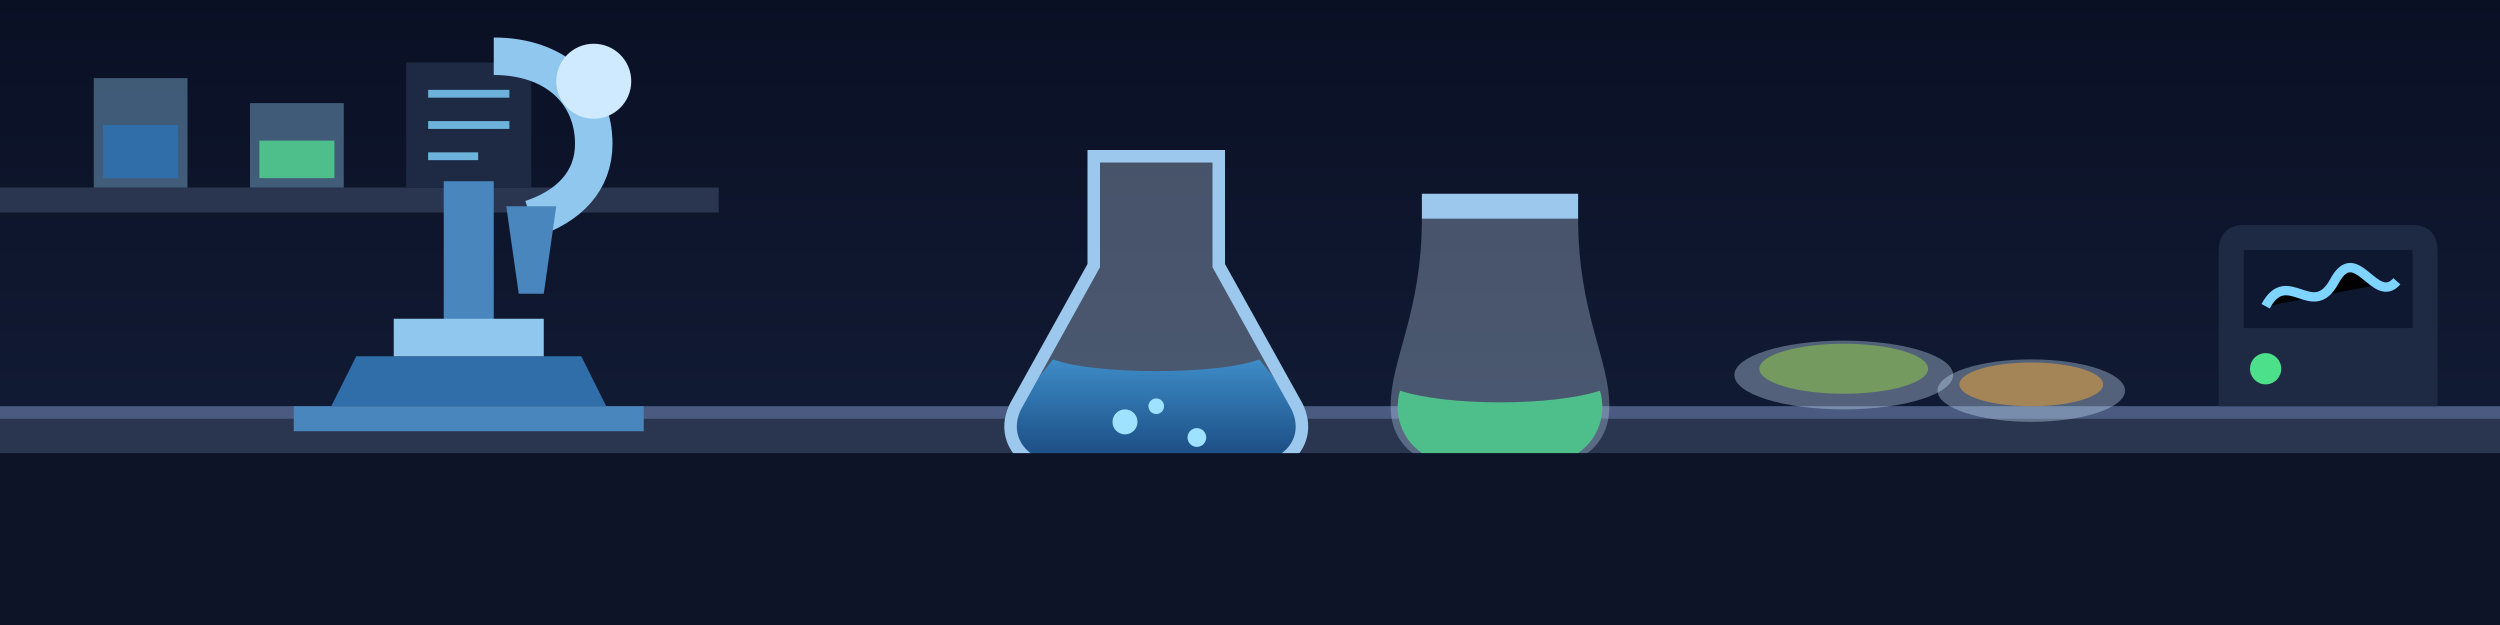
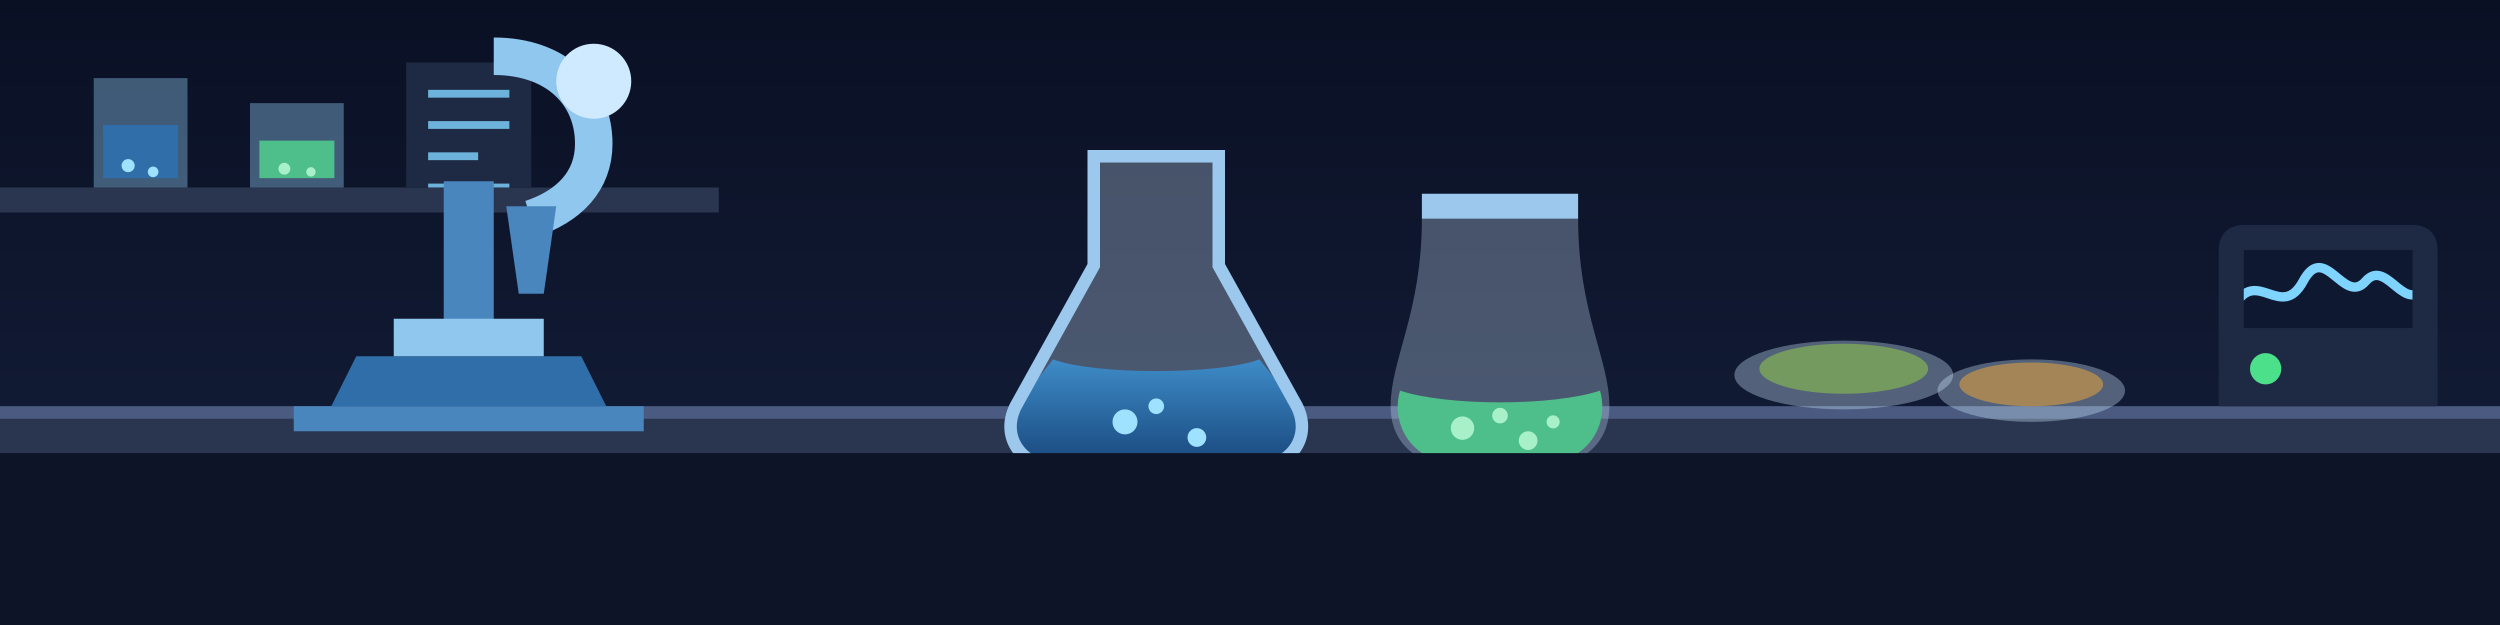
<svg xmlns="http://www.w3.org/2000/svg" viewBox="0 0 160 40" width="1600" height="400" role="presentation" preserveAspectRatio="xMidYMid slice">
  <style>
    .bub { animation: rise 4s ease-in infinite }
    .b2 { animation-delay: -1.4s } .b3 { animation-delay: -2.8s }
    @keyframes rise { 0% { transform: translateY(0); opacity: 0 } 25% { opacity: .8 }
                      100% { transform: translateY(-6px); opacity: 0 } }
    .blink { animation: tick 2.6s steps(1,end) infinite }
    @keyframes tick { 0%,50% { opacity: 1 } 51%,100% { opacity: .25 } }
-     @media (prefers-reduced-motion: reduce) { .bub, .blink { animation: none } }
+     /* The trace, running off the left of its own screen and round again. */
+     .trace { animation: sweep 3.2s linear infinite }
+     @keyframes sweep { from { transform: translateX(0) } to { transform: translateX(-11px) } }
+     .readout { animation: scroll 5.5s linear infinite }
+     @keyframes scroll { from { transform: translateY(0) } to { transform: translateY(-6px) } }
+     .boil { animation: roll 3.2s ease-in infinite }
+     .o2 { animation-delay: -1.1s } .o3 { animation-delay: -2.2s } .o4 { animation-delay: -.6s }
+     @keyframes roll { 0% { transform: translateY(0) scale(.4); opacity: 0 }
+                       30% { opacity: .85 }
+                       100% { transform: translateY(-7px) scale(1.15); opacity: 0 } }
+     @media (prefers-reduced-motion: reduce) {
+       .bub, .blink, .trace, .readout, .boil { animation: none } }
  </style>
  <defs>
    <linearGradient id="labwall" x1="0" y1="0" x2="0" y2="1">
      <stop offset="0%" stop-color="#0A1024" />
      <stop offset="100%" stop-color="#15203C" />
    </linearGradient>
    <linearGradient id="brew2" x1="0" y1="0" x2="0" y2="1">
      <stop offset="0%" stop-color="#3E8CC8" />
      <stop offset="100%" stop-color="#17457A" />
    </linearGradient>
  </defs>
  <rect width="160" height="40" fill="url(#labwall)" />
  <path d="M0 26 L160 26 L160 29 L0 29 Z" fill="#2A3550" />
  <path d="M0 26 L160 26 L160 26.8 L0 26.8 Z" fill="#4A5A80" />
  <path d="M0 12 L46 12 L46 13.6 L0 13.6 Z" fill="#2A3550" />
  <g>
    <path d="M6 12 L12 12 L12 5 L6 5 Z" fill="#8FC7EE" opacity=".4" />
    <path d="M6.6 11.4 L11.4 11.4 L11.4 8 L6.6 8 Z" fill="#2F6EA8" />
+     <g fill="#9FE2FF">
+       <circle class="boil" cx="8.2" cy="10.6" r=".42" />
+       <circle class="boil o3" cx="9.8" cy="11" r=".34" />
+     </g>
    <path d="M16 12 L22 12 L22 6.6 L16 6.6 Z" fill="#8FC7EE" opacity=".4" />
    <path d="M16.6 11.4 L21.4 11.4 L21.4 9 L16.6 9 Z" fill="#4EBE8A" />
+     <g fill="#A8F0C8">
+       <circle class="boil o2" cx="18.2" cy="10.8" r=".38" />
+       <circle class="boil o4" cx="19.9" cy="11" r=".3" />
+     </g>
    <path d="M26 12 L34 12 L34 4 L26 4 Z" fill="#1E2A44" />
-     <g stroke="#7FD4FF" stroke-width=".5" opacity=".8">
-       <path d="M27.4 6 L32.6 6" />
-       <path d="M27.4 8 L32.6 8" />
-       <path d="M27.4 10 L30.6 10" />
+     <clipPath id="wallScreen">
+       <rect x="26" y="4" width="8" height="8" />
+     </clipPath>
+     <g clip-path="url(#wallScreen)">
+       <g class="readout" stroke="#7FD4FF" stroke-width=".5" opacity=".8">
+         <path d="M27.4 6 L32.6 6" />
+         <path d="M27.4 8 L32.6 8" />
+         <path d="M27.4 10 L30.6 10" />
+         <path d="M27.4 12 L32.6 12" />
+         <path d="M27.4 14 L31.4 14" />
+         <path d="M27.4 16 L32.6 16" />
+       </g>
    </g>
  </g>
  <g transform="translate(30 26) scale(.8)">
    <path d="M-14 0 L14 0 L14 2 L-14 2 Z" fill="#4A86BE" />
    <path d="M-9 -4 L9 -4 L11 0 L-11 0 Z" fill="#2F6EA8" />
    <path d="M-2 -18 L2 -18 L2 -6 L-2 -6 Z" fill="#4A86BE" />
    <path d="M-6 -7 L6 -7 L6 -4 L-6 -4 Z" fill="#8FC7EE" />
    <path d="M2 -28 C7 -28 10 -25 10 -21 C10 -18 8 -16 5 -15" fill="none" stroke="#8FC7EE" stroke-width="3" />
    <path d="M3 -16 L7 -16 L6 -9 L4 -9 Z" fill="#4A86BE" />
    <circle cx="10" cy="-26" r="3" fill="#CFE9FF" />
  </g>
  <g transform="translate(74 26)">
    <path d="M-4 -16 L4 -16 L4 -9 L9 0 C10 2 8.6 4 6 4 L-6 4 C-8.6 4 -10 2 -9 0 L-4 -9 Z" fill="#CFE9FF" opacity=".3" />
    <path d="M-6.6 -3 C-4 -2 4 -2 6.6 -3 L9 0 C10 2 8.6 4 6 4 L-6 4 C-8.6 4 -10 2 -9 0 Z" fill="url(#brew2)" />
    <g fill="#9FE2FF">
      <circle class="bub" cx="-2" cy="1" r=".8" />
      <circle class="bub b2" cx="2.6" cy="2" r=".6" />
      <circle class="bub b3" cx="0" cy="0" r=".5" />
    </g>
    <path d="M-4 -16 L4 -16 L4 -9 L9 0 C10 2 8.6 4 6 4 L-6 4 C-8.6 4 -10 2 -9 0 L-4 -9 Z" fill="none" stroke="#9CC8EE" stroke-width=".8" />
    <path d="M-6 5 L6 5 L6 6.4 L-6 6.4 Z" fill="#4A5A80" />
    <path d="M-2.6 6.4 C-2.6 8.4 -1.4 9.4 0 9.4 C1.4 9.4 2.6 8.4 2.6 6.4 Z" fill="#E8730C" />
  </g>
  <g transform="translate(96 26)">
    <path d="M-5 -12 C-5 -6 -7 -3 -7 0 C-7 2.6 -5 4 -2 4 L2 4 C5 4 7 2.6 7 0              C7 -3 5 -6 5 -12 Z" fill="#CFE9FF" opacity=".3" />
    <path d="M-6.4 -1 C-3.4 0 3.4 0 6.4 -1 C6.8 .4 6.4 2 5 3 C3.4 4 -3.4 4 -5 3              C-6.4 2 -6.8 .4 -6.4 -1 Z" fill="#4EBE8A" />
    <path d="M-5 -12 L5 -12 L5 -13.6 L-5 -13.6 Z" fill="#9CC8EE" />
+     <g fill="#A8F0C8">
+       <circle class="boil" cx="-2.4" cy="1.4" r=".75" />
+       <circle class="boil o2" cx="1.8" cy="2.2" r=".6" />
+       <circle class="boil o3" cx="0" cy=".6" r=".5" />
+       <circle class="boil o4" cx="3.4" cy="1" r=".42" />
+     </g>
  </g>
  <g>
    <ellipse cx="118" cy="24" rx="7" ry="2.2" fill="#CFE9FF" opacity=".35" />
    <ellipse cx="118" cy="23.6" rx="5.4" ry="1.6" fill="#8ABF4E" opacity=".6" />
    <ellipse cx="130" cy="25" rx="6" ry="2" fill="#CFE9FF" opacity=".35" />
    <ellipse cx="130" cy="24.6" rx="4.6" ry="1.4" fill="#E8A33A" opacity=".55" />
  </g>
  <g>
    <path d="M142 26 L156 26 L156 16 C156 15 155.4 14.4 154.4 14.4 L143.6 14.4              C142.6 14.4 142 15 142 16 Z" fill="#1E2A44" />
    <path d="M143.6 16 L154.4 16 L154.4 21 L143.6 21 Z" fill="#0E1830" />
-     <g stroke="#7FD4FF" stroke-width=".6">
-       <path d="M145 19.6 C146.4 17 148 20.6 149.4 18 C150.8 15.4 152 19.6 153.4 18" />
+     <clipPath id="scope">
+       <rect x="143.6" y="16" width="10.8" height="5" />
+     </clipPath>
+     <g clip-path="url(#scope)">
+       <path class="trace" d="M143 19.6 C144.4 17 146 20.6 147.4 18 C148.8 15.4 150 19.6 151.4 18                              C152.8 16.4 154 20.6 155.4 18 C156.8 15.4 158 19.6 159.4 18                              C160.8 16.4 162 20.6 163.4 18" fill="none" stroke="#7FD4FF" stroke-width=".6" />
    </g>
    <circle class="blink" cx="145" cy="23.6" r="1" fill="#4CE08A" />
  </g>
  <path d="M0 29 L160 29 L160 40 L0 40 Z" fill="#0E1428" />
</svg>
